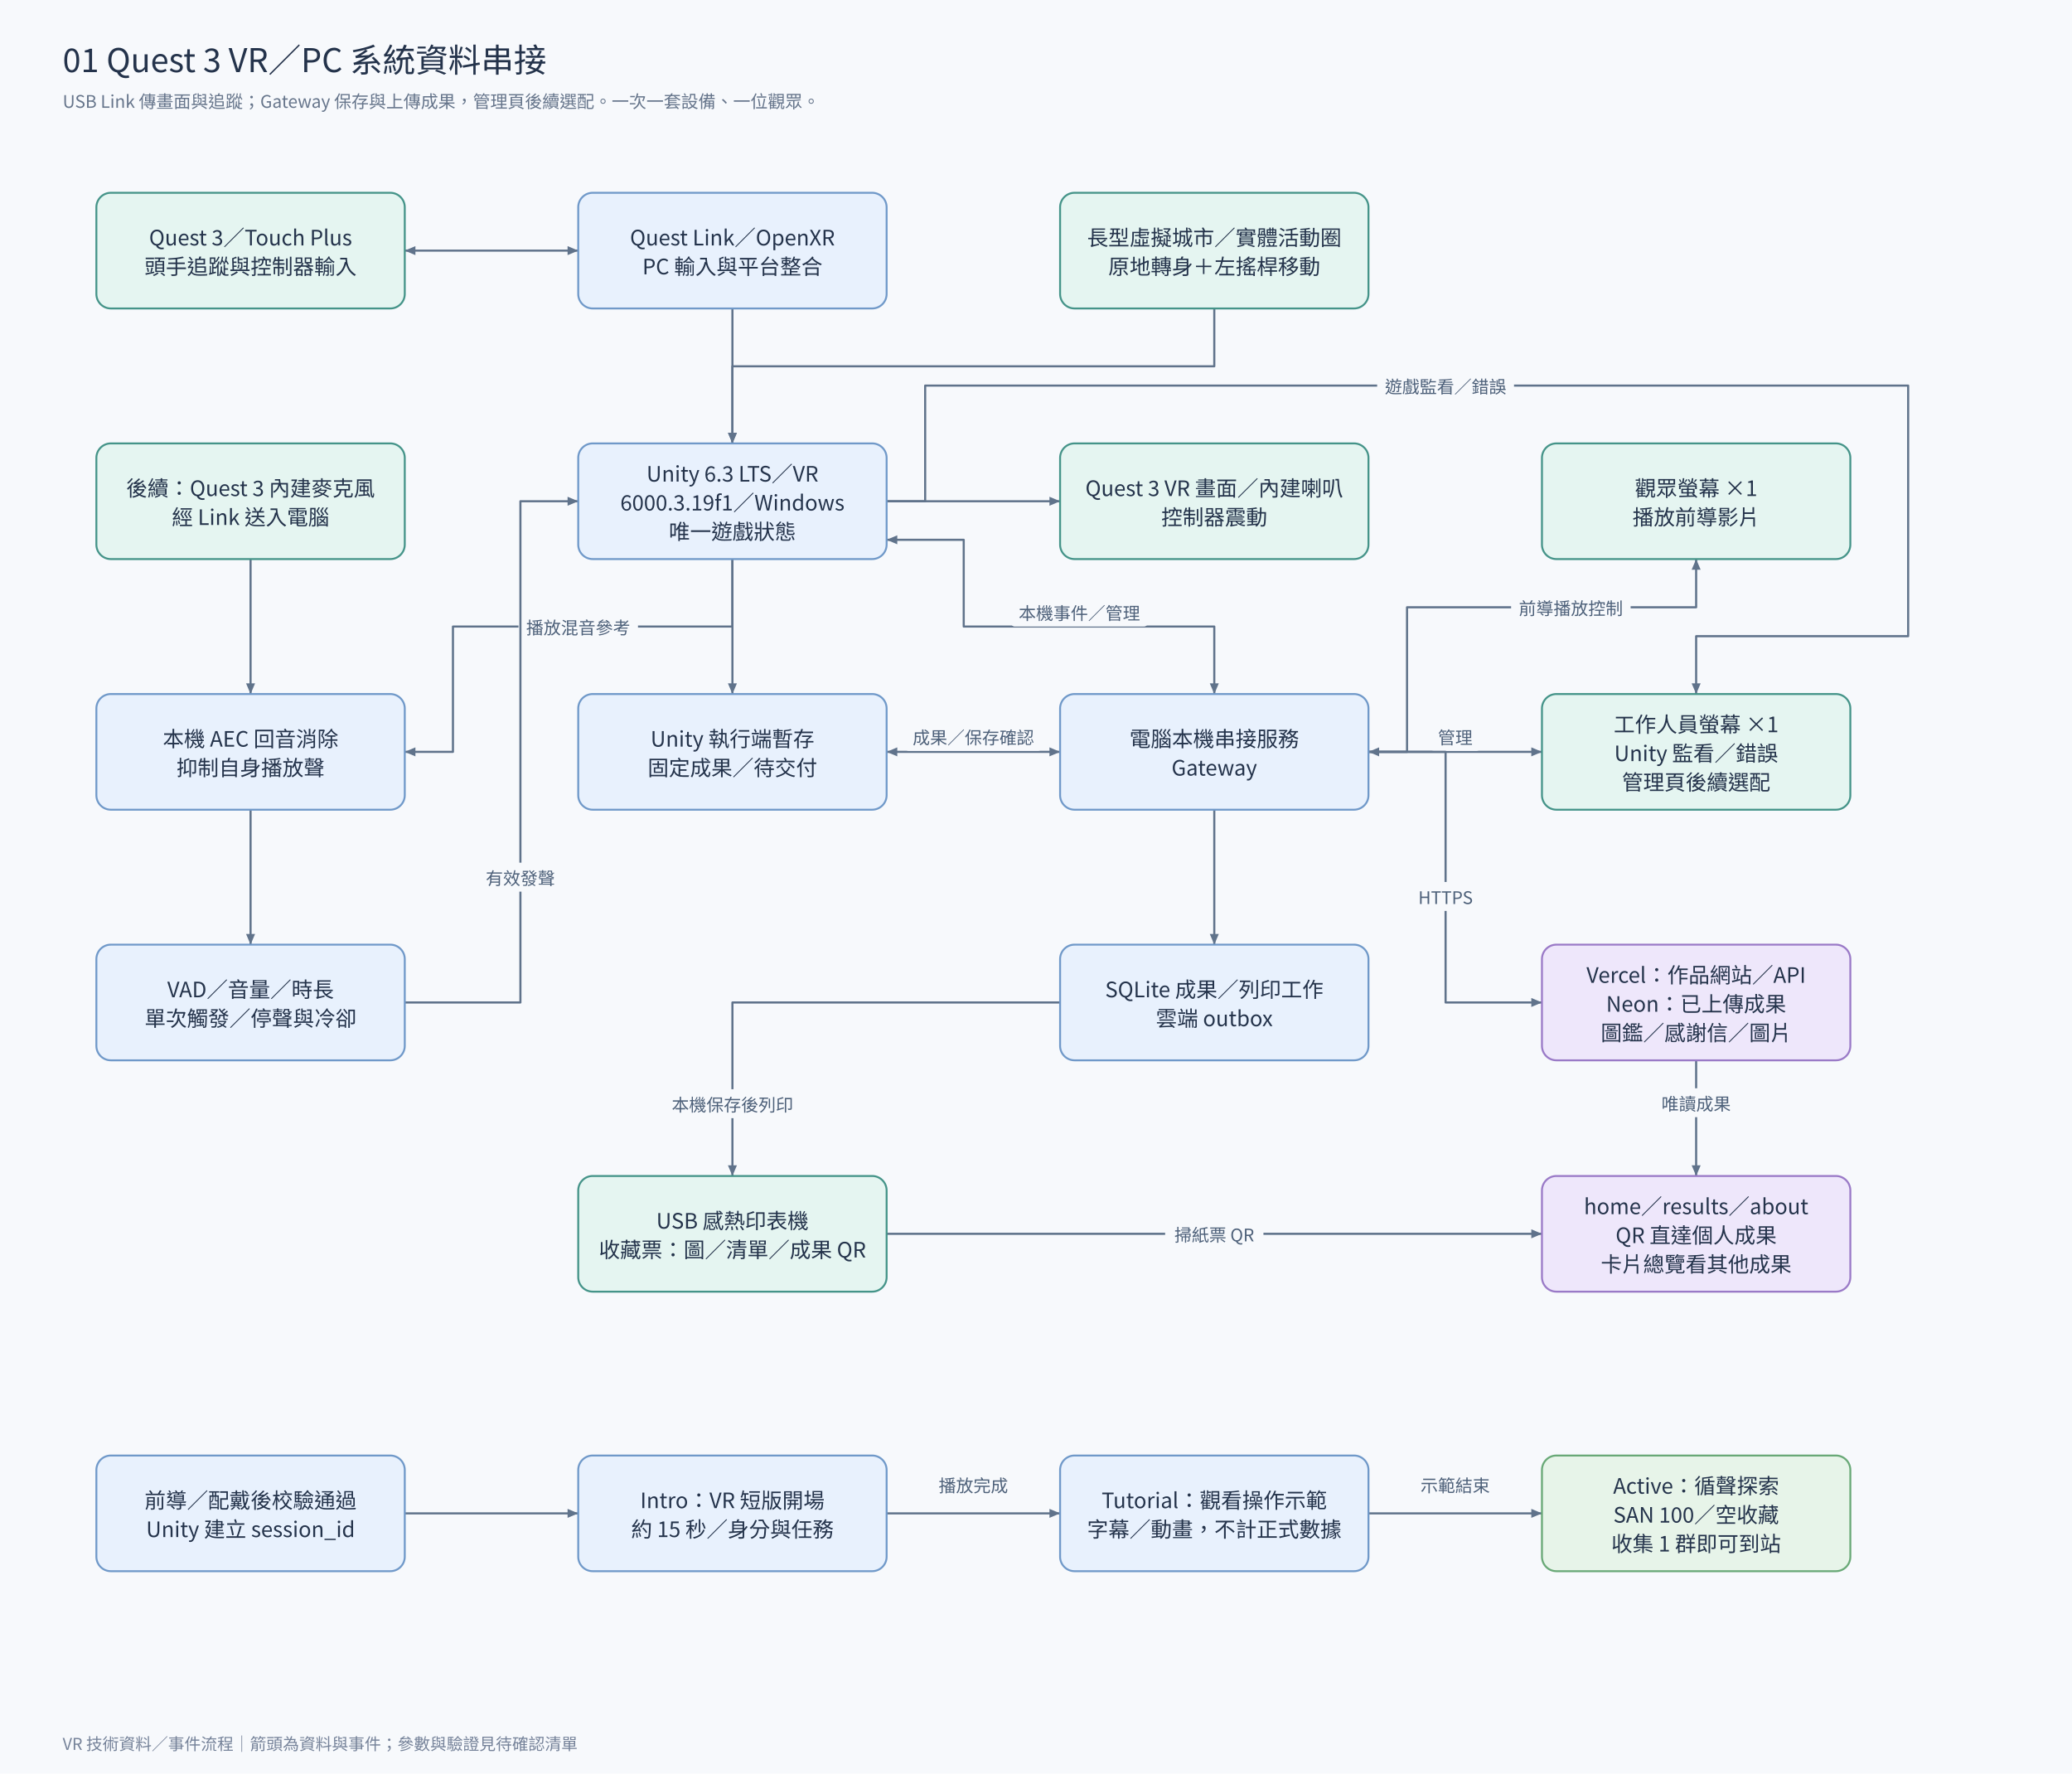
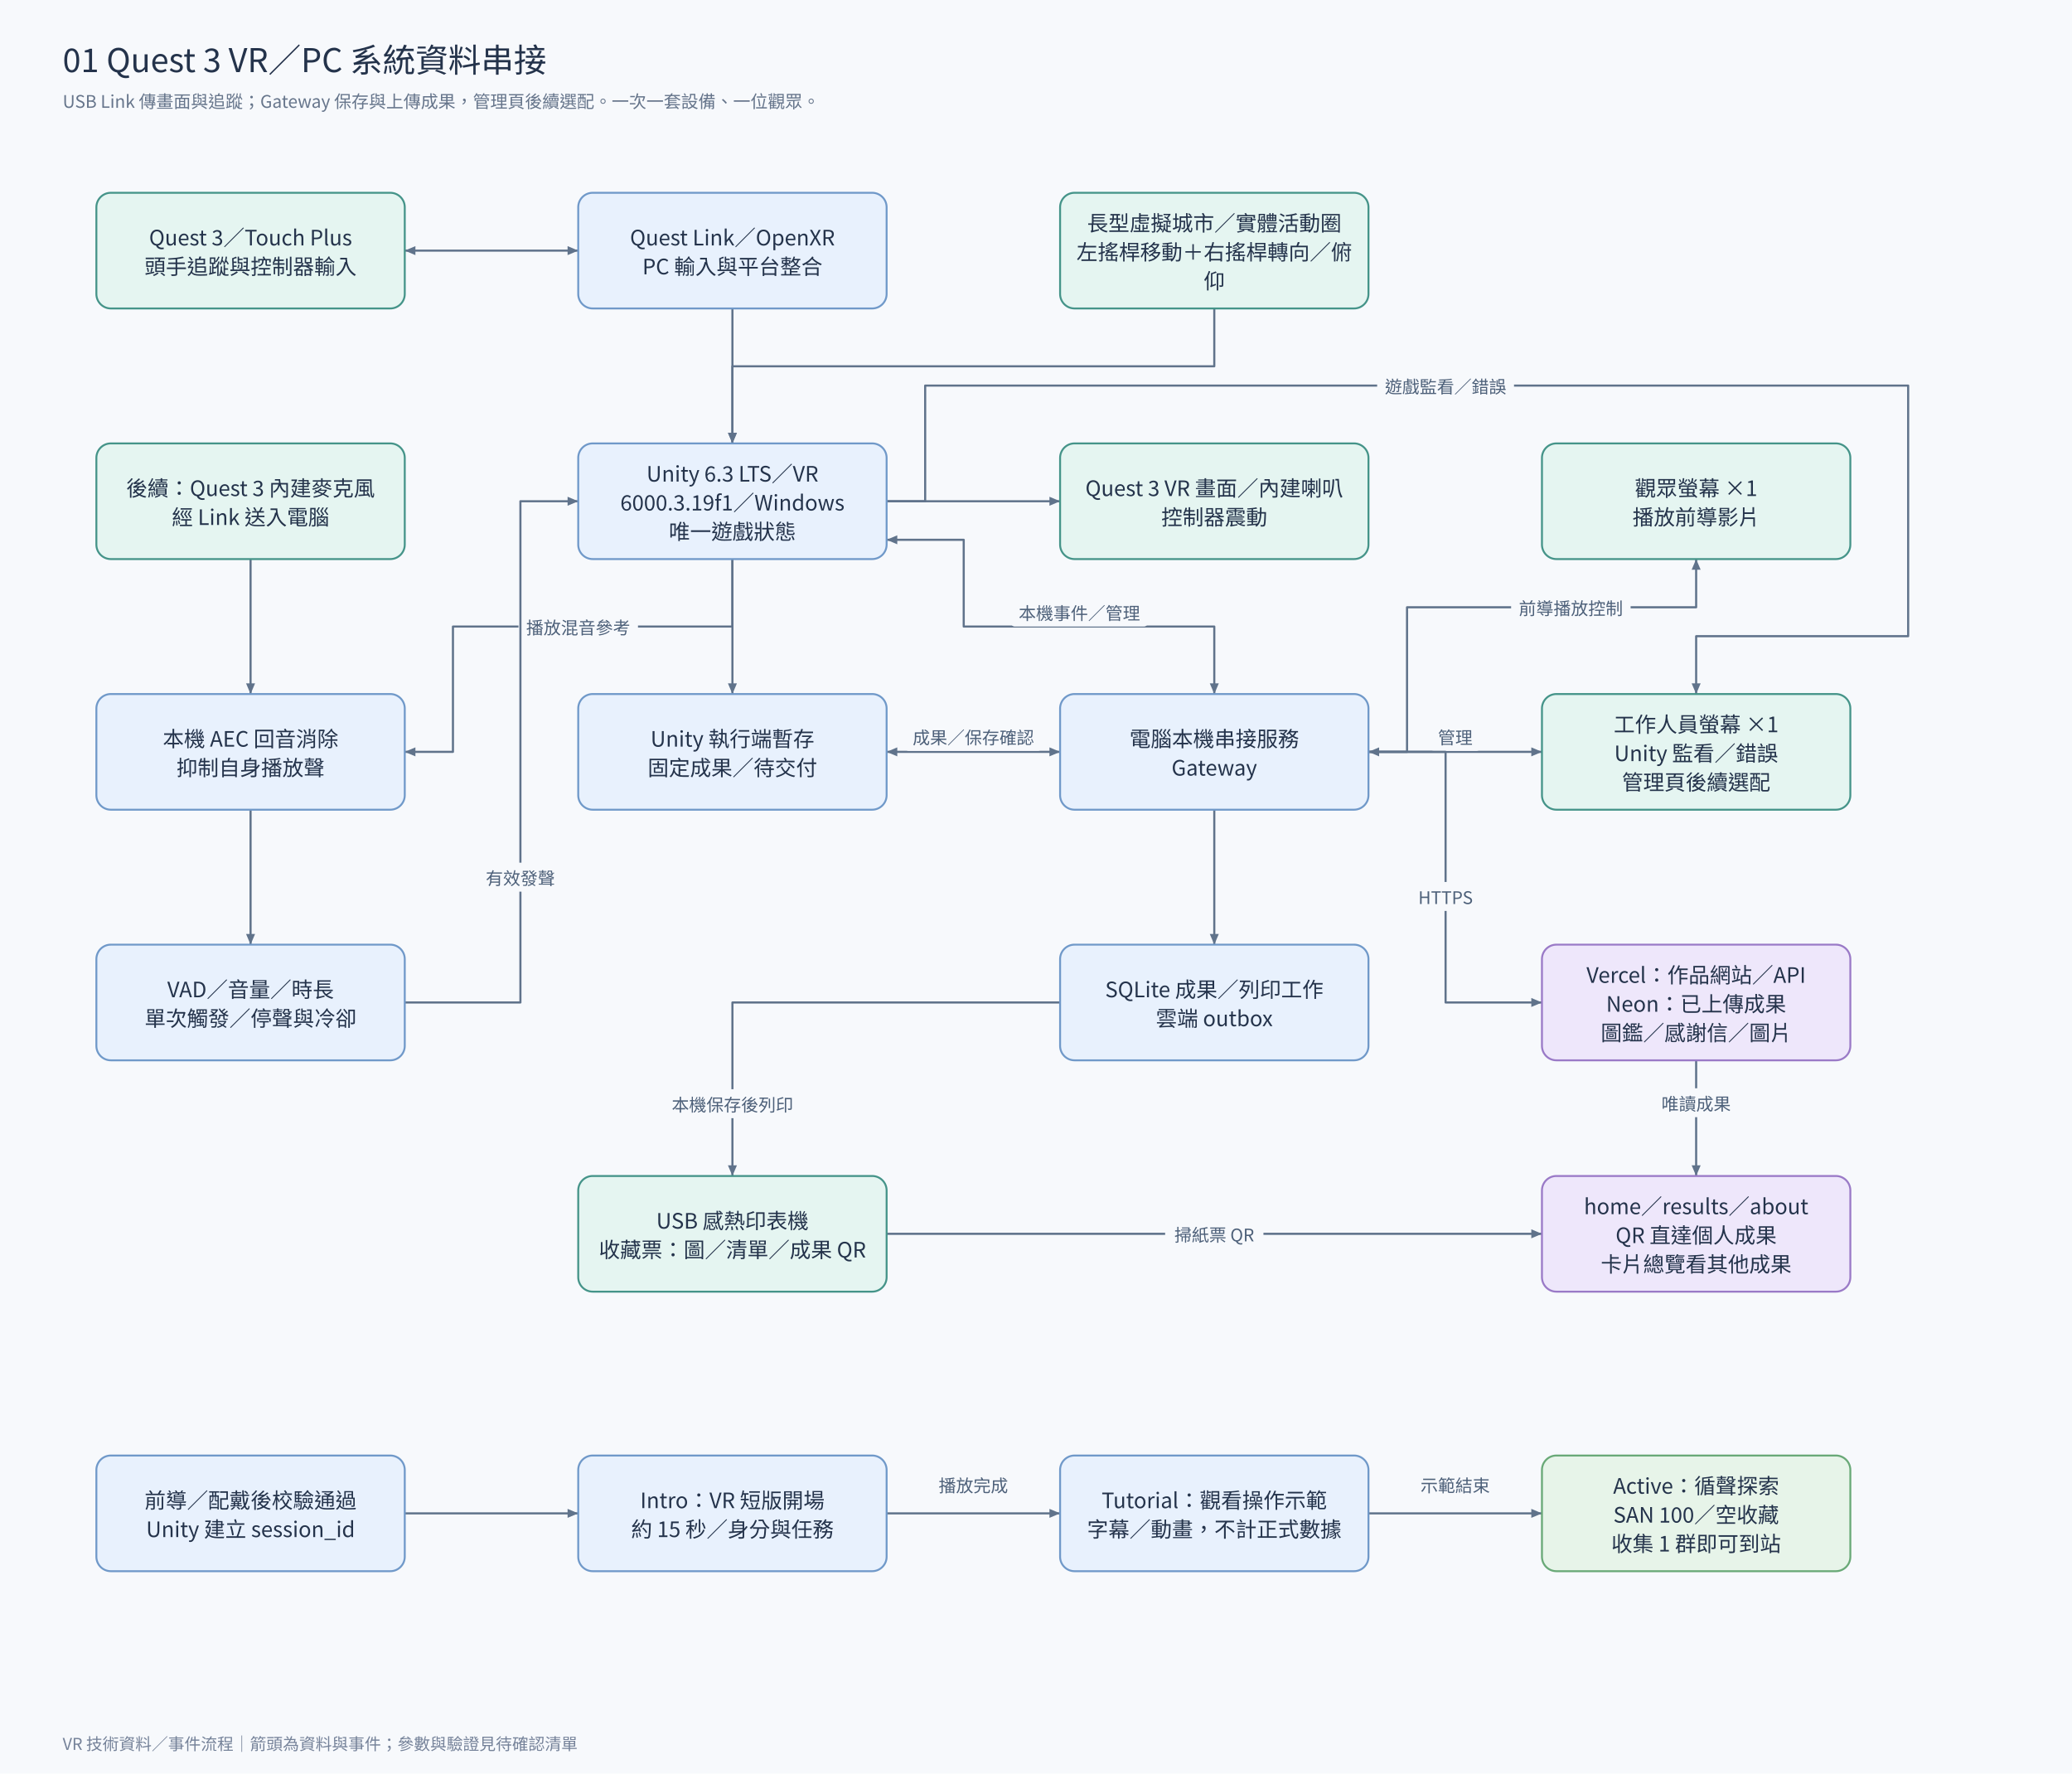
<svg xmlns="http://www.w3.org/2000/svg" width="2150" height="1840" viewBox="0 0 2150 1840">
  <rect width="2150" height="1840" fill="#f7f9fc" />
  <polyline points="420,260.0 600,260.0" fill="none" stroke="#60738b" stroke-width="2.2" stroke-linejoin="round" />
  <polygon points="600.00,260.00 588.95,264.67 588.95,255.33" fill="#60738b" />
  <polygon points="420.00,260.00 431.05,255.33 431.05,264.67" fill="#60738b" />
  <polyline points="760.0,320 760.0,460" fill="none" stroke="#60738b" stroke-width="2.2" stroke-linejoin="round" />
  <polygon points="760.00,460.00 755.33,448.95 764.67,448.95" fill="#60738b" />
  <polyline points="1260.0,320 1260,380 760,380 760.0,460" fill="none" stroke="#60738b" stroke-width="2.2" stroke-linejoin="round" />
  <polygon points="760.00,460.00 755.33,448.95 764.67,448.95" fill="#60738b" />
  <polyline points="920,520.0 1100,520.0" fill="none" stroke="#60738b" stroke-width="2.2" stroke-linejoin="round" />
  <polygon points="1100.00,520.00 1088.95,524.67 1088.95,515.33" fill="#60738b" />
  <polyline points="760.0,580 760.0,720" fill="none" stroke="#60738b" stroke-width="2.2" stroke-linejoin="round" />
  <polygon points="760.00,720.00 755.33,708.95 764.67,708.95" fill="#60738b" />
  <polyline points="920,780.0 1100,780.0" fill="none" stroke="#60738b" stroke-width="2.2" stroke-linejoin="round" />
  <polygon points="1100.00,780.00 1088.95,784.67 1088.95,775.33" fill="#60738b" />
  <polygon points="920.00,780.00 931.05,775.33 931.05,784.67" fill="#60738b" />
  <rect x="939.0" y="749.0" width="142.0" height="30" rx="4" fill="#f7f9fc" />
  <text x="1010.0" y="764.0" dominant-baseline="central" font-family="Microsoft JhengHei, Noto Sans CJK TC, sans-serif" font-size="18" fill="#4d6079" text-anchor="middle">成果／保存確認</text>
  <polyline points="920,560.0 1000,560 1000,650 1260,650 1260.0,720" fill="none" stroke="#60738b" stroke-width="2.2" stroke-linejoin="round" />
  <polygon points="1260.00,720.00 1255.33,708.95 1264.67,708.95" fill="#60738b" />
  <polygon points="920.00,560.00 931.05,555.33 931.05,564.67" fill="#60738b" />
  <rect x="1049.0" y="620" width="142.0" height="30" rx="4" fill="#f7f9fc" />
  <text x="1120" y="635" dominant-baseline="central" font-family="Microsoft JhengHei, Noto Sans CJK TC, sans-serif" font-size="18" fill="#4d6079" text-anchor="middle">本機事件／管理</text>
  <polyline points="1420,780.0 1600,780.0" fill="none" stroke="#60738b" stroke-width="2.2" stroke-linejoin="round" />
  <polygon points="1600.00,780.00 1588.95,784.67 1588.95,775.33" fill="#60738b" />
  <polygon points="1420.00,780.00 1431.05,775.33 1431.05,784.67" fill="#60738b" />
  <rect x="1484.0" y="749.0" width="52.0" height="30" rx="4" fill="#f7f9fc" />
  <text x="1510.0" y="764.0" dominant-baseline="central" font-family="Microsoft JhengHei, Noto Sans CJK TC, sans-serif" font-size="18" fill="#4d6079" text-anchor="middle">管理</text>
  <polyline points="1260.0,840 1260.0,980" fill="none" stroke="#60738b" stroke-width="2.2" stroke-linejoin="round" />
  <polygon points="1260.00,980.00 1255.33,968.95 1264.67,968.95" fill="#60738b" />
  <polyline points="1420,780.0 1500,780 1500,1040 1600,1040.0" fill="none" stroke="#60738b" stroke-width="2.2" stroke-linejoin="round" />
  <polygon points="1600.00,1040.00 1588.95,1044.67 1588.95,1035.33" fill="#60738b" />
  <rect x="1464.5" y="915" width="71.0" height="30" rx="4" fill="#f7f9fc" />
  <text x="1500" y="930" dominant-baseline="central" font-family="Microsoft JhengHei, Noto Sans CJK TC, sans-serif" font-size="18" fill="#4d6079" text-anchor="middle">HTTPS</text>
  <polyline points="1760.0,1100 1760.0,1220" fill="none" stroke="#60738b" stroke-width="2.2" stroke-linejoin="round" />
  <polygon points="1760.00,1220.00 1755.33,1208.95 1764.67,1208.95" fill="#60738b" />
  <rect x="1716.0" y="1129.0" width="88.0" height="30" rx="4" fill="#f7f9fc" />
  <text x="1760.0" y="1144.0" dominant-baseline="central" font-family="Microsoft JhengHei, Noto Sans CJK TC, sans-serif" font-size="18" fill="#4d6079" text-anchor="middle">唯讀成果</text>
  <polyline points="260.0,580 260.0,720" fill="none" stroke="#60738b" stroke-width="2.2" stroke-linejoin="round" />
  <polygon points="260.00,720.00 255.33,708.95 264.67,708.95" fill="#60738b" />
  <polyline points="260.0,840 260.0,980" fill="none" stroke="#60738b" stroke-width="2.2" stroke-linejoin="round" />
  <polygon points="260.00,980.00 255.33,968.95 264.67,968.95" fill="#60738b" />
  <polyline points="760.0,580 760,650 470,650 470,780 420,780.0" fill="none" stroke="#60738b" stroke-width="2.2" stroke-linejoin="round" />
  <polygon points="420.00,780.00 431.05,775.33 431.05,784.67" fill="#60738b" />
  <rect x="538.0" y="635" width="124.0" height="30" rx="4" fill="#f7f9fc" />
  <text x="600" y="650" dominant-baseline="central" font-family="Microsoft JhengHei, Noto Sans CJK TC, sans-serif" font-size="18" fill="#4d6079" text-anchor="middle">播放混音參考</text>
  <polyline points="420,1040.0 540,1040 540,520 600,520.0" fill="none" stroke="#60738b" stroke-width="2.2" stroke-linejoin="round" />
  <polygon points="600.00,520.00 588.95,524.67 588.95,515.33" fill="#60738b" />
  <rect x="496.0" y="895" width="88.0" height="30" rx="4" fill="#f7f9fc" />
  <text x="540" y="910" dominant-baseline="central" font-family="Microsoft JhengHei, Noto Sans CJK TC, sans-serif" font-size="18" fill="#4d6079" text-anchor="middle">有效發聲</text>
  <polyline points="1100,1040.0 760,1040 760.0,1220" fill="none" stroke="#60738b" stroke-width="2.2" stroke-linejoin="round" />
  <polygon points="760.00,1220.00 755.33,1208.95 764.67,1208.95" fill="#60738b" />
  <rect x="689.0" y="1130" width="142.0" height="30" rx="4" fill="#f7f9fc" />
  <text x="760" y="1145" dominant-baseline="central" font-family="Microsoft JhengHei, Noto Sans CJK TC, sans-serif" font-size="18" fill="#4d6079" text-anchor="middle">本機保存後列印</text>
  <polyline points="1420,780.0 1460,780 1460,630 1760,630 1760.0,580" fill="none" stroke="#60738b" stroke-width="2.2" stroke-linejoin="round" />
  <polygon points="1760.00,580.00 1764.67,591.05 1755.33,591.05" fill="#60738b" />
  <rect x="1568.0" y="615" width="124.0" height="30" rx="4" fill="#f7f9fc" />
  <text x="1630" y="630" dominant-baseline="central" font-family="Microsoft JhengHei, Noto Sans CJK TC, sans-serif" font-size="18" fill="#4d6079" text-anchor="middle">前導播放控制</text>
  <polyline points="920,520.0 960,520 960,400 1980,400 1980,660 1760,660 1760.0,720" fill="none" stroke="#60738b" stroke-width="2.2" stroke-linejoin="round" />
  <polygon points="1760.00,720.00 1755.33,708.95 1764.67,708.95" fill="#60738b" />
  <rect x="1429.0" y="385" width="142.0" height="30" rx="4" fill="#f7f9fc" />
  <text x="1500" y="400" dominant-baseline="central" font-family="Microsoft JhengHei, Noto Sans CJK TC, sans-serif" font-size="18" fill="#4d6079" text-anchor="middle">遊戲監看／錯誤</text>
  <polyline points="420,1570.0 600,1570.0" fill="none" stroke="#60738b" stroke-width="2.2" stroke-linejoin="round" />
  <polygon points="600.00,1570.00 588.95,1574.67 588.95,1565.33" fill="#60738b" />
  <polyline points="920,1570.0 1100,1570.0" fill="none" stroke="#60738b" stroke-width="2.2" stroke-linejoin="round" />
  <polygon points="1100.00,1570.00 1088.95,1574.67 1088.95,1565.33" fill="#60738b" />
  <rect x="966.0" y="1525" width="88.0" height="30" rx="4" fill="#f7f9fc" />
  <text x="1010" y="1540" dominant-baseline="central" font-family="Microsoft JhengHei, Noto Sans CJK TC, sans-serif" font-size="18" fill="#4d6079" text-anchor="middle">播放完成</text>
  <polyline points="1420,1570.0 1600,1570.0" fill="none" stroke="#60738b" stroke-width="2.2" stroke-linejoin="round" />
  <polygon points="1600.00,1570.00 1588.95,1574.67 1588.95,1565.33" fill="#60738b" />
  <rect x="1466.0" y="1525" width="88.0" height="30" rx="4" fill="#f7f9fc" />
  <text x="1510" y="1540" dominant-baseline="central" font-family="Microsoft JhengHei, Noto Sans CJK TC, sans-serif" font-size="18" fill="#4d6079" text-anchor="middle">示範結束</text>
  <polyline points="920,1280.0 1600,1280.0" fill="none" stroke="#60738b" stroke-width="2.2" stroke-linejoin="round" />
  <polygon points="1600.00,1280.00 1588.95,1284.67 1588.95,1275.33" fill="#60738b" />
  <rect x="1209.0" y="1265" width="102.0" height="30" rx="4" fill="#f7f9fc" />
  <text x="1260" y="1280" dominant-baseline="central" font-family="Microsoft JhengHei, Noto Sans CJK TC, sans-serif" font-size="18" fill="#4d6079" text-anchor="middle">掃紙票 QR</text>
  <rect x="100" y="200" width="320" height="120" rx="15" fill="#e5f5f1" stroke="#459489" stroke-width="2" />
  <text x="260.0" y="245.0" dominant-baseline="central" font-family="Microsoft JhengHei, Noto Sans CJK TC, sans-serif" font-size="22" fill="#24334b" text-anchor="middle">Quest 3／Touch Plus</text>
  <text x="260.0" y="275.0" dominant-baseline="central" font-family="Microsoft JhengHei, Noto Sans CJK TC, sans-serif" font-size="22" fill="#24334b" text-anchor="middle">頭手追蹤與控制器輸入</text>
  <rect x="600" y="200" width="320" height="120" rx="15" fill="#e8f1fd" stroke="#7099c9" stroke-width="2" />
  <text x="760.0" y="245.0" dominant-baseline="central" font-family="Microsoft JhengHei, Noto Sans CJK TC, sans-serif" font-size="22" fill="#24334b" text-anchor="middle">Quest Link／OpenXR</text>
  <text x="760.0" y="275.0" dominant-baseline="central" font-family="Microsoft JhengHei, Noto Sans CJK TC, sans-serif" font-size="22" fill="#24334b" text-anchor="middle">PC 輸入與平台整合</text>
  <rect x="1100" y="200" width="320" height="120" rx="15" fill="#e5f5f1" stroke="#459489" stroke-width="2" />
-   <text x="1260.0" y="245.0" dominant-baseline="central" font-family="Microsoft JhengHei, Noto Sans CJK TC, sans-serif" font-size="22" fill="#24334b" text-anchor="middle">長型虛擬城市／實體活動圈</text>
-   <text x="1260.0" y="275.0" dominant-baseline="central" font-family="Microsoft JhengHei, Noto Sans CJK TC, sans-serif" font-size="22" fill="#24334b" text-anchor="middle">原地轉身＋左搖桿移動</text>
+   <text x="1260.0" y="230.0" dominant-baseline="central" font-family="Microsoft JhengHei, Noto Sans CJK TC, sans-serif" font-size="22" fill="#24334b" text-anchor="middle">長型虛擬城市／實體活動圈</text>
+   <text x="1260.0" y="260.0" dominant-baseline="central" font-family="Microsoft JhengHei, Noto Sans CJK TC, sans-serif" font-size="22" fill="#24334b" text-anchor="middle">左搖桿移動＋右搖桿轉向／俯</text>
+   <text x="1260.0" y="290.0" dominant-baseline="central" font-family="Microsoft JhengHei, Noto Sans CJK TC, sans-serif" font-size="22" fill="#24334b" text-anchor="middle">仰</text>
  <rect x="100" y="460" width="320" height="120" rx="15" fill="#e5f5f1" stroke="#459489" stroke-width="2" />
  <text x="260.0" y="505.0" dominant-baseline="central" font-family="Microsoft JhengHei, Noto Sans CJK TC, sans-serif" font-size="22" fill="#24334b" text-anchor="middle">後續：Quest 3 內建麥克風</text>
  <text x="260.0" y="535.0" dominant-baseline="central" font-family="Microsoft JhengHei, Noto Sans CJK TC, sans-serif" font-size="22" fill="#24334b" text-anchor="middle">經 Link 送入電腦</text>
  <rect x="600" y="460" width="320" height="120" rx="15" fill="#e8f1fd" stroke="#7099c9" stroke-width="2" />
  <text x="760.0" y="490.0" dominant-baseline="central" font-family="Microsoft JhengHei, Noto Sans CJK TC, sans-serif" font-size="22" fill="#24334b" text-anchor="middle">Unity 6.3 LTS／VR</text>
  <text x="760.0" y="520.0" dominant-baseline="central" font-family="Microsoft JhengHei, Noto Sans CJK TC, sans-serif" font-size="22" fill="#24334b" text-anchor="middle">6000.3.19f1／Windows</text>
  <text x="760.0" y="550.0" dominant-baseline="central" font-family="Microsoft JhengHei, Noto Sans CJK TC, sans-serif" font-size="22" fill="#24334b" text-anchor="middle">唯一遊戲狀態</text>
  <rect x="1100" y="460" width="320" height="120" rx="15" fill="#e5f5f1" stroke="#459489" stroke-width="2" />
  <text x="1260.0" y="505.0" dominant-baseline="central" font-family="Microsoft JhengHei, Noto Sans CJK TC, sans-serif" font-size="22" fill="#24334b" text-anchor="middle">Quest 3 VR 畫面／內建喇叭</text>
  <text x="1260.0" y="535.0" dominant-baseline="central" font-family="Microsoft JhengHei, Noto Sans CJK TC, sans-serif" font-size="22" fill="#24334b" text-anchor="middle">控制器震動</text>
  <rect x="600" y="720" width="320" height="120" rx="15" fill="#e8f1fd" stroke="#7099c9" stroke-width="2" />
  <text x="760.0" y="765.0" dominant-baseline="central" font-family="Microsoft JhengHei, Noto Sans CJK TC, sans-serif" font-size="22" fill="#24334b" text-anchor="middle">Unity 執行端暫存</text>
  <text x="760.0" y="795.0" dominant-baseline="central" font-family="Microsoft JhengHei, Noto Sans CJK TC, sans-serif" font-size="22" fill="#24334b" text-anchor="middle">固定成果／待交付</text>
  <rect x="1100" y="720" width="320" height="120" rx="15" fill="#e8f1fd" stroke="#7099c9" stroke-width="2" />
  <text x="1260.0" y="765.0" dominant-baseline="central" font-family="Microsoft JhengHei, Noto Sans CJK TC, sans-serif" font-size="22" fill="#24334b" text-anchor="middle">電腦本機串接服務</text>
  <text x="1260.0" y="795.0" dominant-baseline="central" font-family="Microsoft JhengHei, Noto Sans CJK TC, sans-serif" font-size="22" fill="#24334b" text-anchor="middle">Gateway</text>
  <rect x="1600" y="720" width="320" height="120" rx="15" fill="#e5f5f1" stroke="#459489" stroke-width="2" />
  <text x="1760.0" y="750.0" dominant-baseline="central" font-family="Microsoft JhengHei, Noto Sans CJK TC, sans-serif" font-size="22" fill="#24334b" text-anchor="middle">工作人員螢幕 ×1</text>
  <text x="1760.0" y="780.0" dominant-baseline="central" font-family="Microsoft JhengHei, Noto Sans CJK TC, sans-serif" font-size="22" fill="#24334b" text-anchor="middle">Unity 監看／錯誤</text>
  <text x="1760.0" y="810.0" dominant-baseline="central" font-family="Microsoft JhengHei, Noto Sans CJK TC, sans-serif" font-size="22" fill="#24334b" text-anchor="middle">管理頁後續選配</text>
  <rect x="1100" y="980" width="320" height="120" rx="15" fill="#e8f1fd" stroke="#7099c9" stroke-width="2" />
  <text x="1260.0" y="1025.0" dominant-baseline="central" font-family="Microsoft JhengHei, Noto Sans CJK TC, sans-serif" font-size="22" fill="#24334b" text-anchor="middle">SQLite 成果／列印工作</text>
  <text x="1260.0" y="1055.0" dominant-baseline="central" font-family="Microsoft JhengHei, Noto Sans CJK TC, sans-serif" font-size="22" fill="#24334b" text-anchor="middle">雲端 outbox</text>
  <rect x="1600" y="980" width="320" height="120" rx="15" fill="#eee7fb" stroke="#9a7ac7" stroke-width="2" />
  <text x="1760.0" y="1010.0" dominant-baseline="central" font-family="Microsoft JhengHei, Noto Sans CJK TC, sans-serif" font-size="22" fill="#24334b" text-anchor="middle">Vercel：作品網站／API</text>
  <text x="1760.0" y="1040.0" dominant-baseline="central" font-family="Microsoft JhengHei, Noto Sans CJK TC, sans-serif" font-size="22" fill="#24334b" text-anchor="middle">Neon：已上傳成果</text>
  <text x="1760.0" y="1070.0" dominant-baseline="central" font-family="Microsoft JhengHei, Noto Sans CJK TC, sans-serif" font-size="22" fill="#24334b" text-anchor="middle">圖鑑／感謝信／圖片</text>
  <rect x="1600" y="1220" width="320" height="120" rx="15" fill="#eee7fb" stroke="#9a7ac7" stroke-width="2" />
  <text x="1760.0" y="1250.0" dominant-baseline="central" font-family="Microsoft JhengHei, Noto Sans CJK TC, sans-serif" font-size="22" fill="#24334b" text-anchor="middle">home／results／about</text>
  <text x="1760.0" y="1280.0" dominant-baseline="central" font-family="Microsoft JhengHei, Noto Sans CJK TC, sans-serif" font-size="22" fill="#24334b" text-anchor="middle">QR 直達個人成果</text>
  <text x="1760.0" y="1310.0" dominant-baseline="central" font-family="Microsoft JhengHei, Noto Sans CJK TC, sans-serif" font-size="22" fill="#24334b" text-anchor="middle">卡片總覽看其他成果</text>
  <rect x="100" y="720" width="320" height="120" rx="15" fill="#e8f1fd" stroke="#7099c9" stroke-width="2" />
  <text x="260.0" y="765.0" dominant-baseline="central" font-family="Microsoft JhengHei, Noto Sans CJK TC, sans-serif" font-size="22" fill="#24334b" text-anchor="middle">本機 AEC 回音消除</text>
  <text x="260.0" y="795.0" dominant-baseline="central" font-family="Microsoft JhengHei, Noto Sans CJK TC, sans-serif" font-size="22" fill="#24334b" text-anchor="middle">抑制自身播放聲</text>
  <rect x="100" y="980" width="320" height="120" rx="15" fill="#e8f1fd" stroke="#7099c9" stroke-width="2" />
  <text x="260.0" y="1025.0" dominant-baseline="central" font-family="Microsoft JhengHei, Noto Sans CJK TC, sans-serif" font-size="22" fill="#24334b" text-anchor="middle">VAD／音量／時長</text>
  <text x="260.0" y="1055.0" dominant-baseline="central" font-family="Microsoft JhengHei, Noto Sans CJK TC, sans-serif" font-size="22" fill="#24334b" text-anchor="middle">單次觸發／停聲與冷卻</text>
  <rect x="600" y="1220" width="320" height="120" rx="15" fill="#e5f5f1" stroke="#459489" stroke-width="2" />
  <text x="760.0" y="1265.0" dominant-baseline="central" font-family="Microsoft JhengHei, Noto Sans CJK TC, sans-serif" font-size="22" fill="#24334b" text-anchor="middle">USB 感熱印表機</text>
  <text x="760.0" y="1295.0" dominant-baseline="central" font-family="Microsoft JhengHei, Noto Sans CJK TC, sans-serif" font-size="22" fill="#24334b" text-anchor="middle">收藏票：圖／清單／成果 QR</text>
  <rect x="1600" y="460" width="320" height="120" rx="15" fill="#e5f5f1" stroke="#459489" stroke-width="2" />
  <text x="1760.0" y="505.0" dominant-baseline="central" font-family="Microsoft JhengHei, Noto Sans CJK TC, sans-serif" font-size="22" fill="#24334b" text-anchor="middle">觀眾螢幕 ×1</text>
  <text x="1760.0" y="535.0" dominant-baseline="central" font-family="Microsoft JhengHei, Noto Sans CJK TC, sans-serif" font-size="22" fill="#24334b" text-anchor="middle">播放前導影片</text>
  <rect x="100" y="1510" width="320" height="120" rx="15" fill="#e8f1fd" stroke="#7099c9" stroke-width="2" />
  <text x="260.0" y="1555.0" dominant-baseline="central" font-family="Microsoft JhengHei, Noto Sans CJK TC, sans-serif" font-size="22" fill="#24334b" text-anchor="middle">前導／配戴後校驗通過</text>
  <text x="260.0" y="1585.0" dominant-baseline="central" font-family="Microsoft JhengHei, Noto Sans CJK TC, sans-serif" font-size="22" fill="#24334b" text-anchor="middle">Unity 建立 session_id</text>
  <rect x="600" y="1510" width="320" height="120" rx="15" fill="#e8f1fd" stroke="#7099c9" stroke-width="2" />
  <text x="760.0" y="1555.0" dominant-baseline="central" font-family="Microsoft JhengHei, Noto Sans CJK TC, sans-serif" font-size="22" fill="#24334b" text-anchor="middle">Intro：VR 短版開場</text>
  <text x="760.0" y="1585.0" dominant-baseline="central" font-family="Microsoft JhengHei, Noto Sans CJK TC, sans-serif" font-size="22" fill="#24334b" text-anchor="middle">約 15 秒／身分與任務</text>
  <rect x="1100" y="1510" width="320" height="120" rx="15" fill="#e8f1fd" stroke="#7099c9" stroke-width="2" />
  <text x="1260.0" y="1555.0" dominant-baseline="central" font-family="Microsoft JhengHei, Noto Sans CJK TC, sans-serif" font-size="22" fill="#24334b" text-anchor="middle">Tutorial：觀看操作示範</text>
  <text x="1260.0" y="1585.0" dominant-baseline="central" font-family="Microsoft JhengHei, Noto Sans CJK TC, sans-serif" font-size="22" fill="#24334b" text-anchor="middle">字幕／動畫，不計正式數據</text>
  <rect x="1600" y="1510" width="320" height="120" rx="15" fill="#e7f4e9" stroke="#69a977" stroke-width="2" />
  <text x="1760.0" y="1540.0" dominant-baseline="central" font-family="Microsoft JhengHei, Noto Sans CJK TC, sans-serif" font-size="22" fill="#24334b" text-anchor="middle">Active：循聲探索</text>
  <text x="1760.0" y="1570.0" dominant-baseline="central" font-family="Microsoft JhengHei, Noto Sans CJK TC, sans-serif" font-size="22" fill="#24334b" text-anchor="middle">SAN 100／空收藏</text>
  <text x="1760.0" y="1600.0" dominant-baseline="central" font-family="Microsoft JhengHei, Noto Sans CJK TC, sans-serif" font-size="22" fill="#24334b" text-anchor="middle">收集 1 群即可到站</text>
  <text x="65" y="60" dominant-baseline="central" font-family="Microsoft JhengHei, Noto Sans CJK TC, sans-serif" font-size="34" fill="#24334b" text-anchor="start">01  Quest 3 VR／PC 系統資料串接</text>
  <text x="65" y="104" dominant-baseline="central" font-family="Microsoft JhengHei, Noto Sans CJK TC, sans-serif" font-size="18" fill="#66758b" text-anchor="start">USB Link 傳畫面與追蹤；Gateway 保存與上傳成果，管理頁後續選配。一次一套設備、一位觀眾。</text>
  <text x="65" y="1808" dominant-baseline="central" font-family="Microsoft JhengHei, Noto Sans CJK TC, sans-serif" font-size="17" fill="#758299" text-anchor="start">VR 技術資料／事件流程｜箭頭為資料與事件；參數與驗證見待確認清單</text>
</svg>
